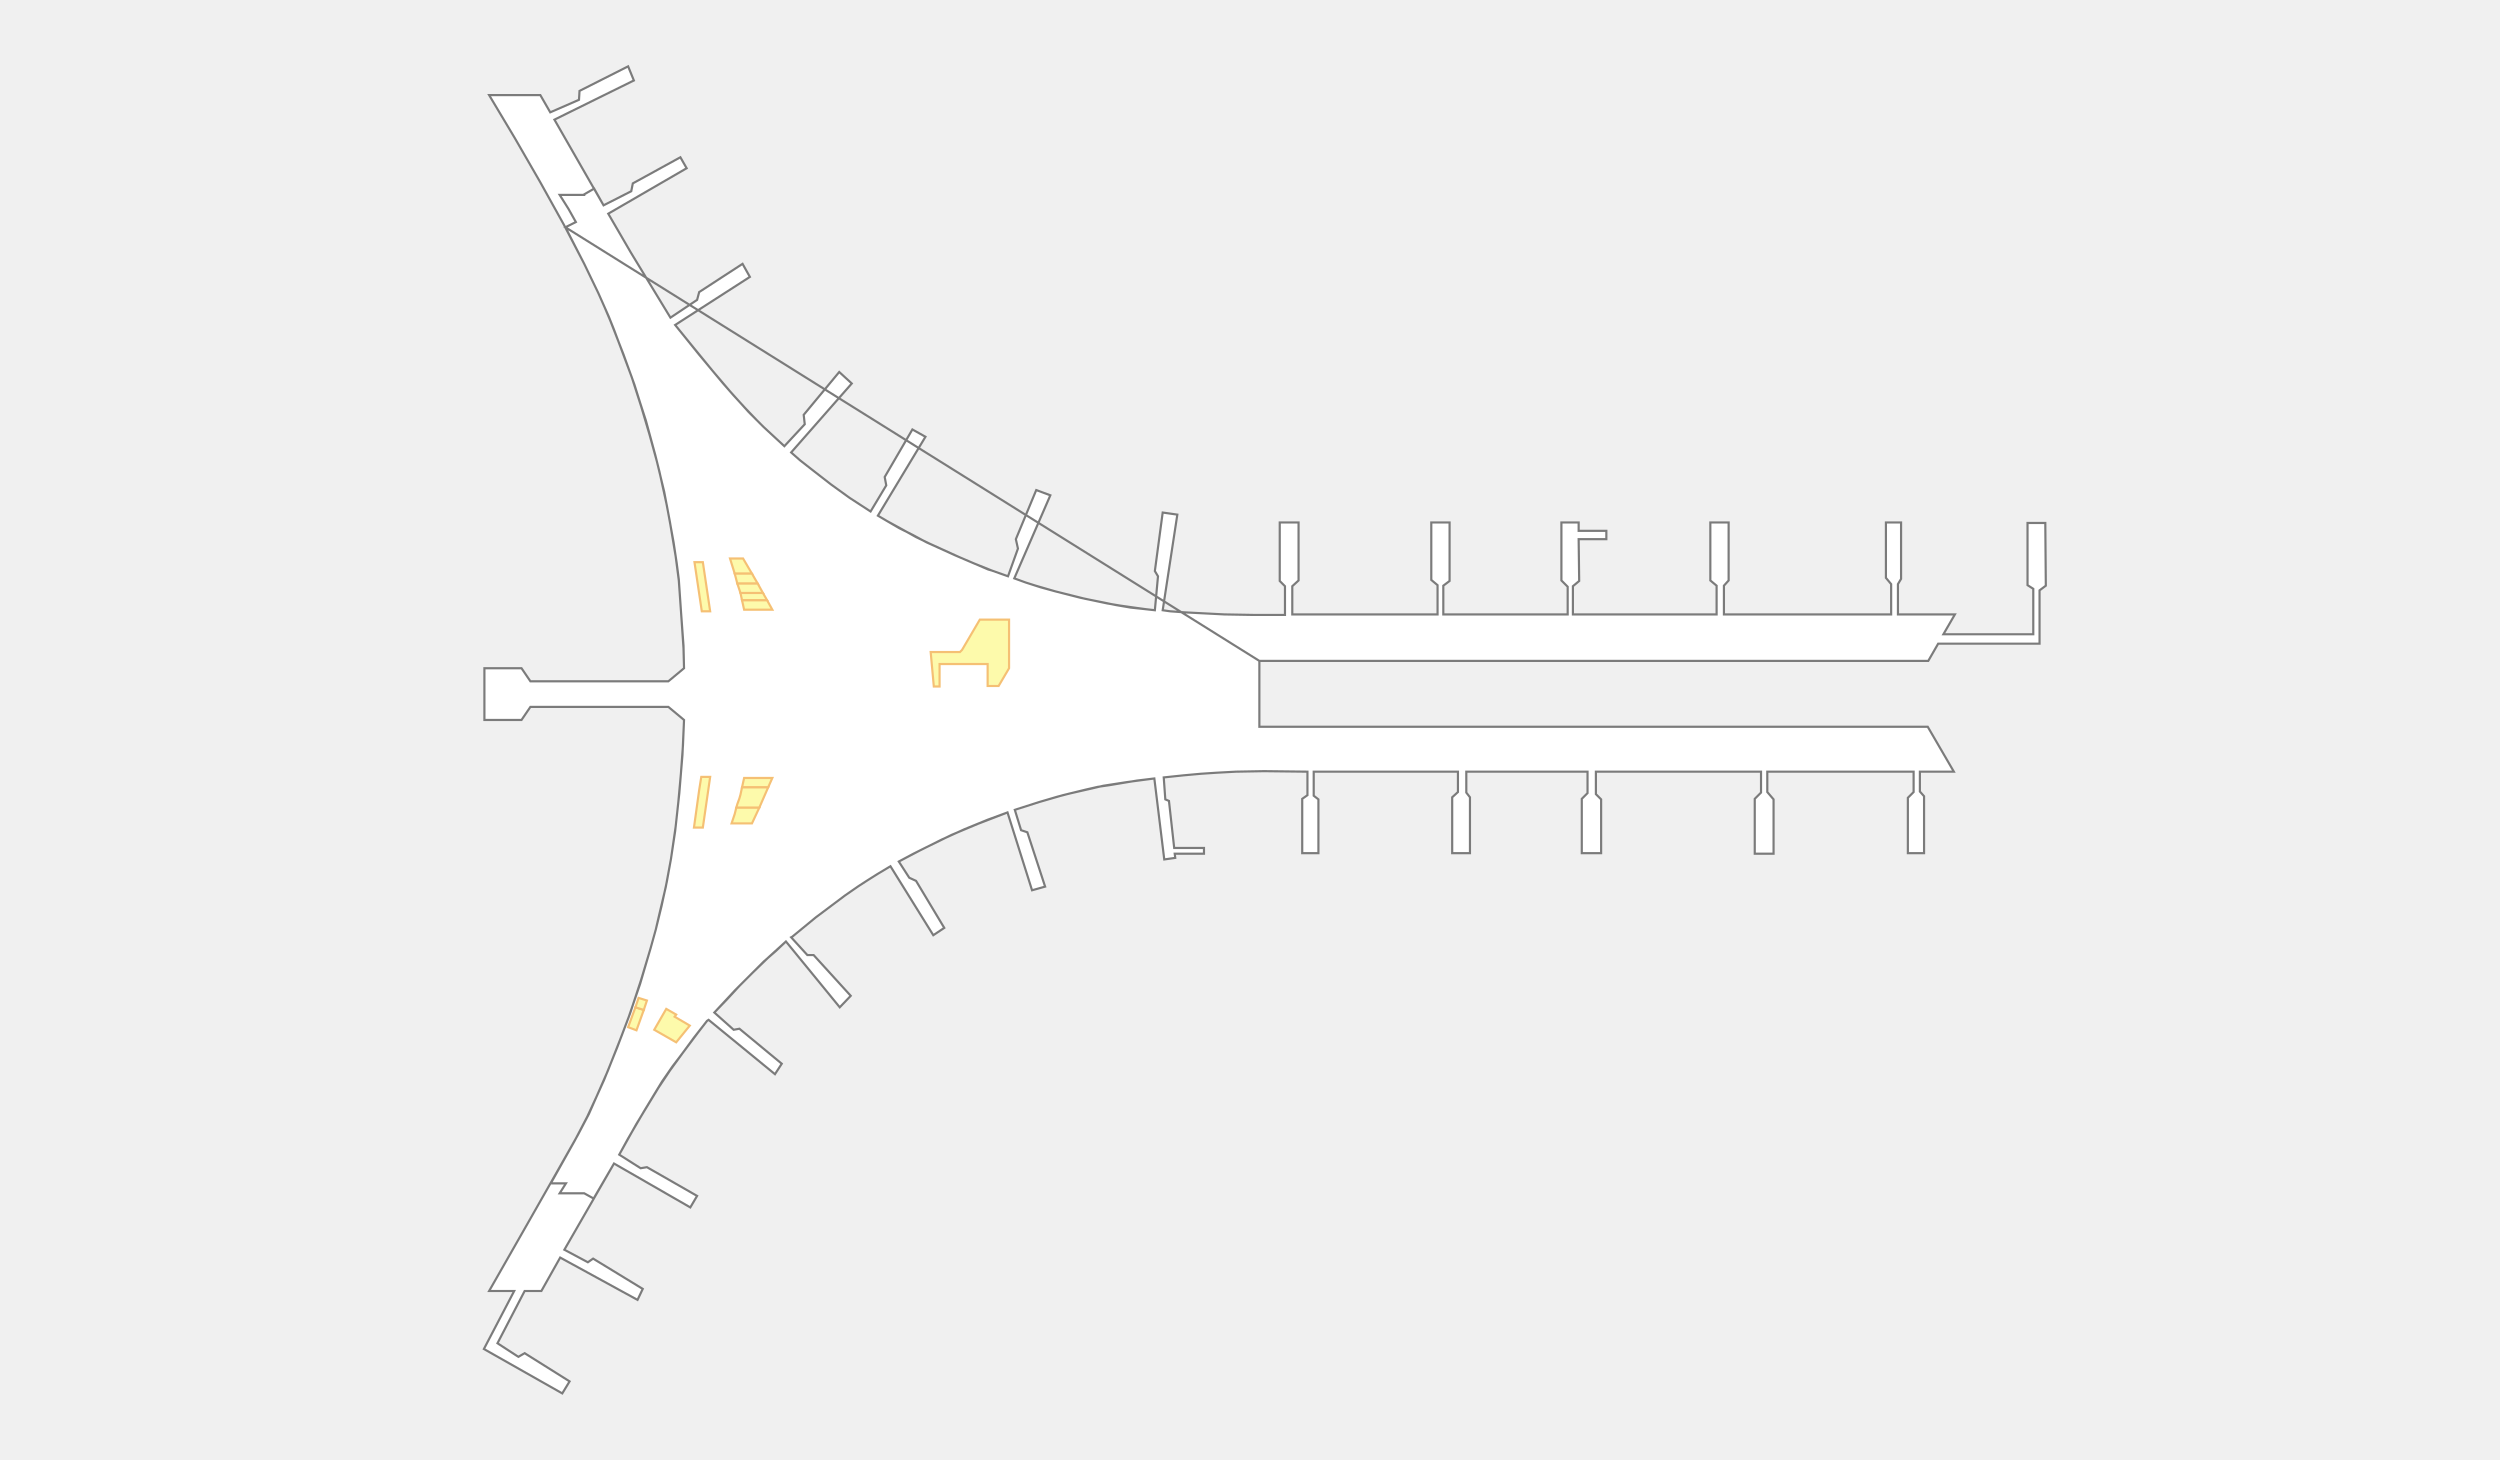
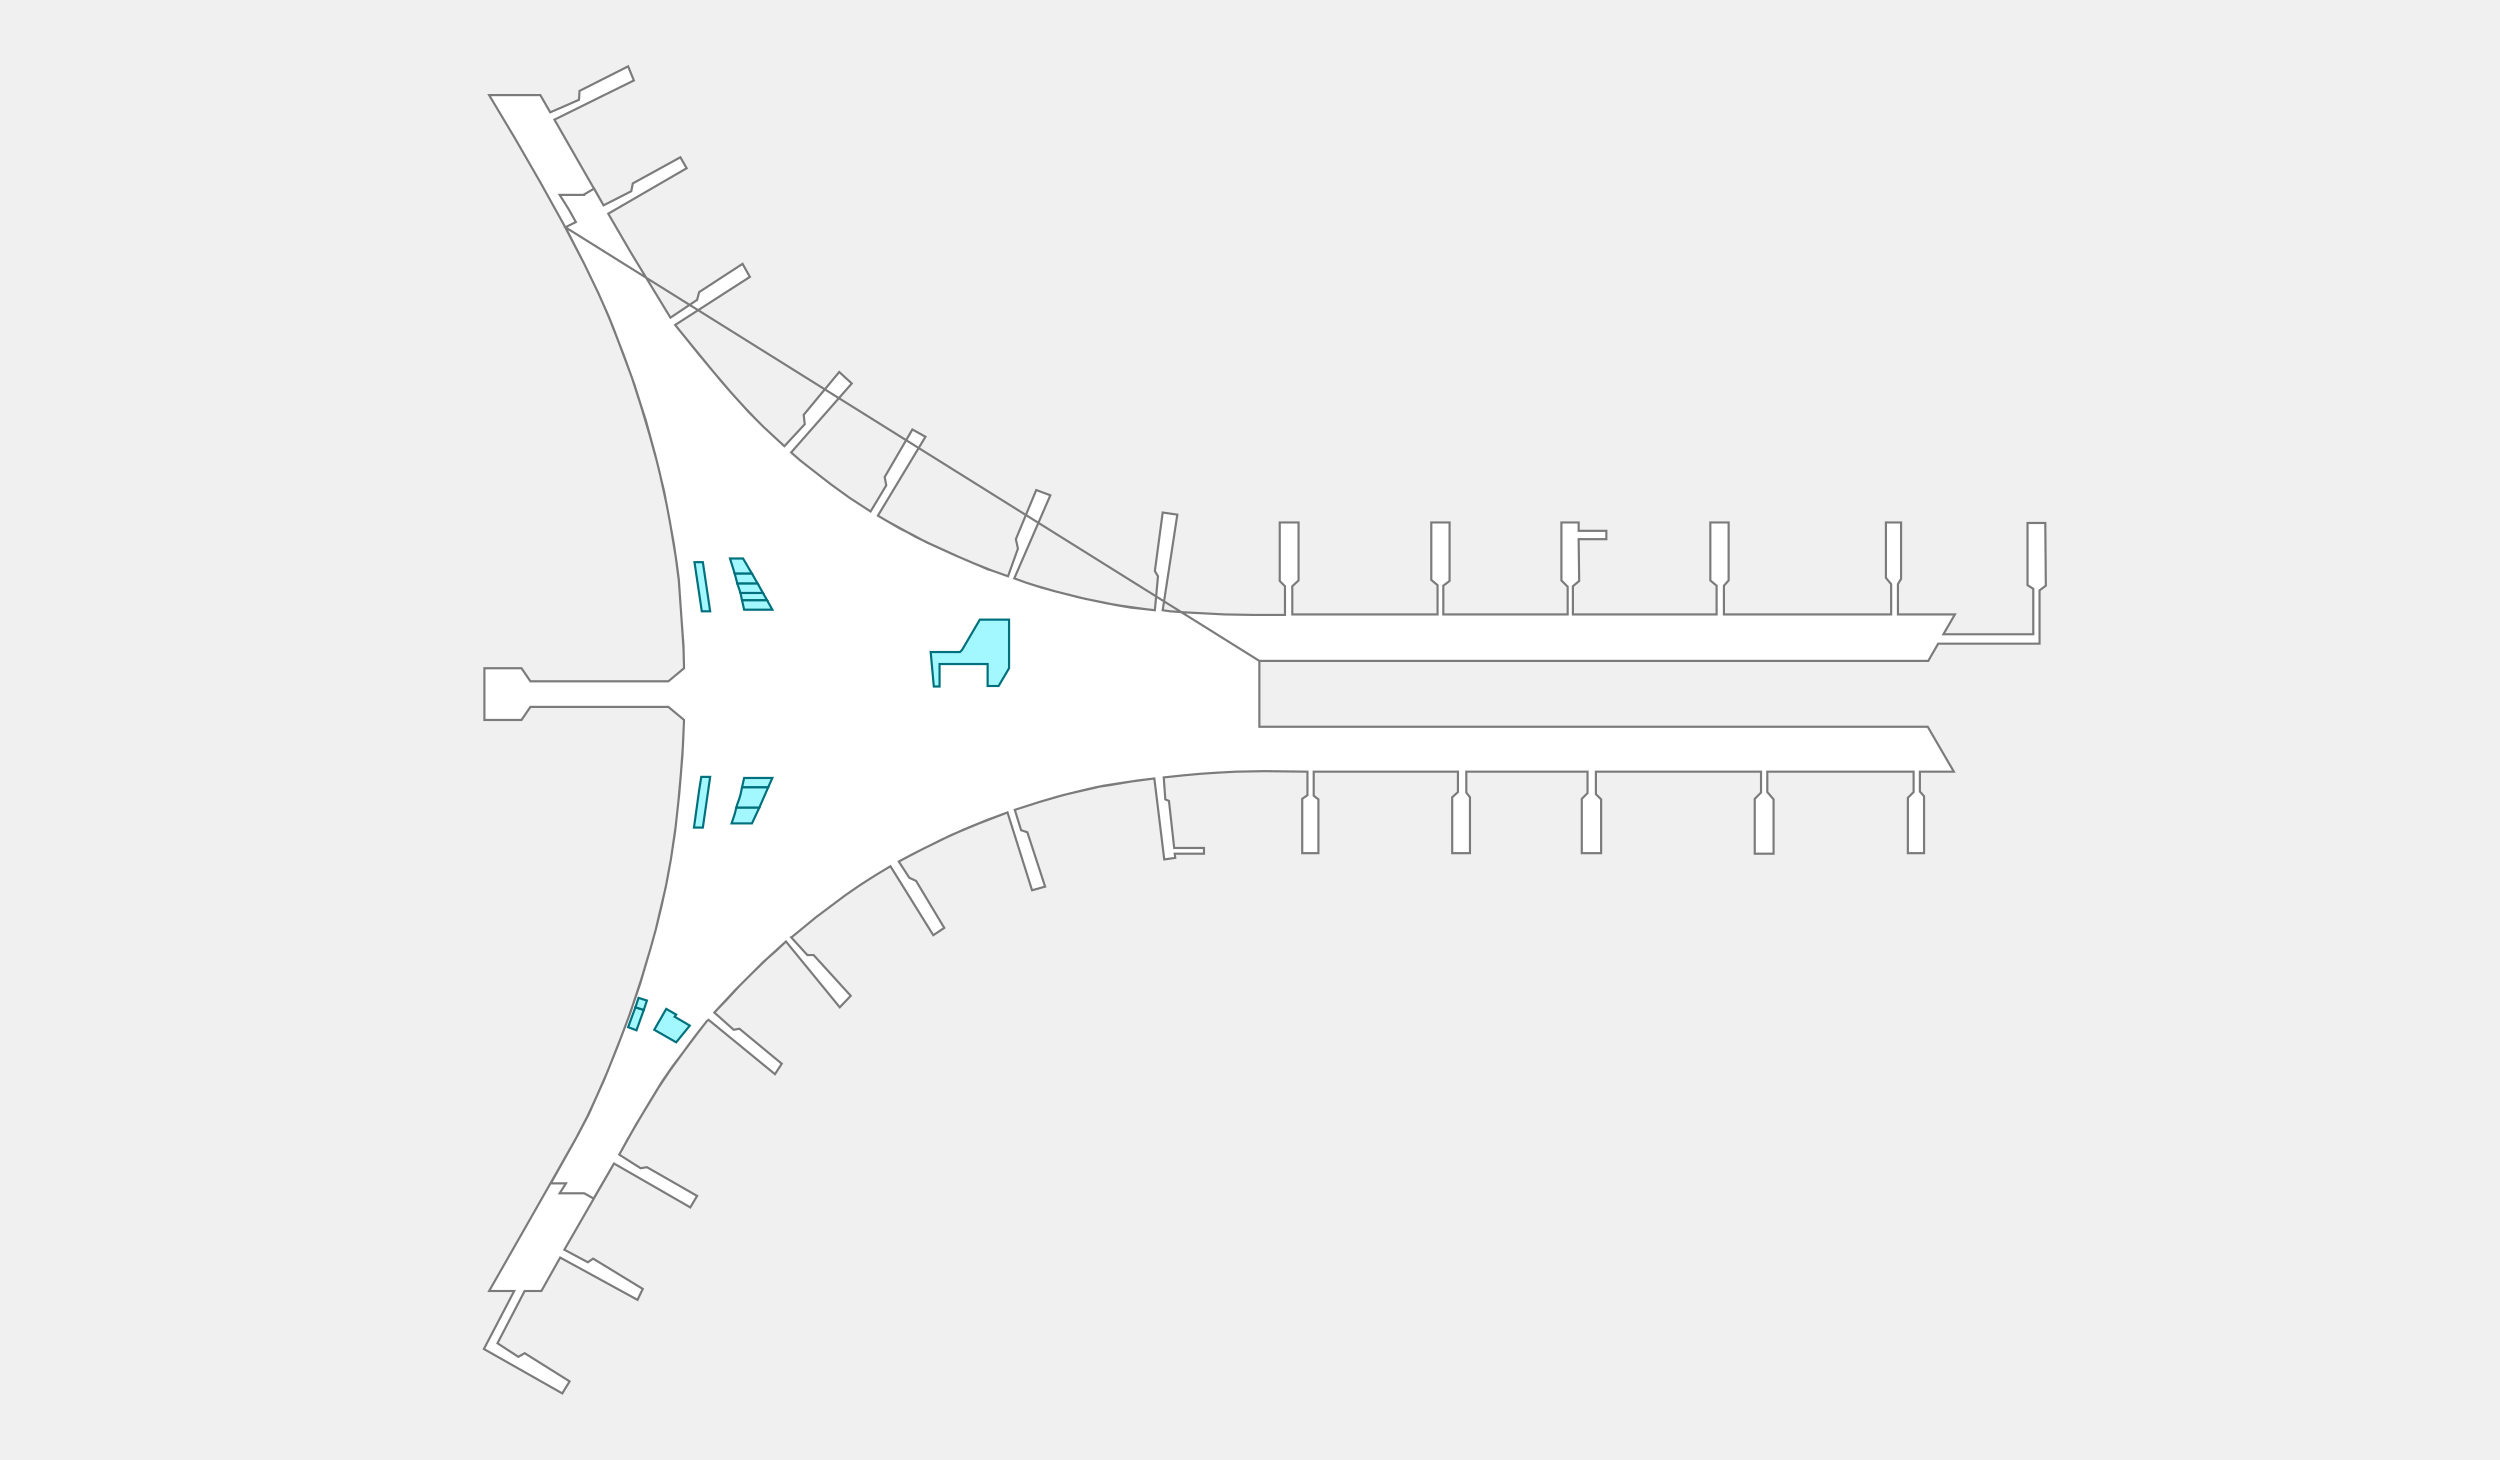
<svg xmlns="http://www.w3.org/2000/svg" width="1148.258pt" height="670.507pt" viewBox="0 0 1148.258 670.507" enable-background="new 0 0 1148.258 670.507" version="1.1">
  <g id="K3-F2" style="fill:#fff; stroke:#7b7b7b; stroke-width:1px;">
    <path d="     M578.432,303.56L578.432,333.796L885.409,333.796L897.409,354.434L881.808,354.434L881.808,363.552L883.729,365.712     L883.729,391.869L876.288,391.869L876.288,366.432L878.928,363.792L878.928,354.434L811.725,354.434L811.725,363.792     L814.605,367.152L814.605,392.109L805.964,392.109L805.964,366.912L808.844,364.032L808.844,354.434L733,354.434     L733,364.752L735.4,367.152L735.4,391.869L726.52,391.869L726.52,366.912L729.16,364.272L     729.16,354.434L673.477,354.434L673.477,364.032L675.157,366.192L675.157,391.869L666.997,391.869L     666.997,366.192L669.637,363.792L669.637,354.434L603.393,354.434L603.393,365.472L605.553,367.152L     605.553,391.869L598.113,391.869L598.113,366.912L600.513,365.232L600.513,354.434L580.592,354.194L     567.631,354.434L558.751,354.914L551.55,355.393L543.63,356.113L534.509,357.073L535.229,367.152L     536.909,367.872L539.31,389.469L552.99,389.469L552.99,392.109L539.55,392.109L539.79,394.028L534.749,394.748     L530.189,357.553L522.269,358.513L509.308,360.673L504.268,361.393L498.987,362.593L488.187,365.232L477.386,368.352     L466.106,371.951L468.986,381.31L471.866,382.27L480.026,407.227L474.026,408.906L462.745,373.151L453.625,376.511     L443.064,380.83L432.504,385.63L422.423,390.669L412.823,395.708L417.623,403.147L420.743,404.587L     433.704,426.184L428.664,429.544L408.982,397.868L402.982,401.467L398.422,404.347L394.342,406.987L388.101,411.306     L382.341,415.626L374.661,421.385L363.86,430.264L363.38,430.504L370.82,438.663L373.701,438.663     L390.741,457.38L385.701,462.659L360.98,432.423L353.059,439.622L345.619,446.821L337.699,454.74     L328.098,465.059L336.978,472.978L339.619,472.498L359.06,488.576L355.94,493.375L325.458,468.419L324.738,468.899     L320.658,474.178L313.457,483.777L307.697,491.696L302.417,499.615L292.336,516.172L284.416,530.331L294.256,536.57     L297.136,536.09L320.178,549.288L317.057,554.567L282.015,534.41L259.214,574.005L270.015,579.764L     272.415,578.084L295.216,592.002L292.816,597.042L257.294,577.604L248.654,592.962L240.973,592.962L228.493,616.959     L238.093,623.198L240.973,621.519L261.614,634.477L258.254,639.996L222.252,619.599L236.173,592.962L224.652,592.962     L242.173,562.246L256.094,537.77L265.455,521.212L270.495,511.613L274.095,503.454L277.455,496.015     L283.456,481.137L289.456,465.299L294.496,449.941L298.816,435.543L301.217,426.904L302.657,420.665L305.777,407.467     L308.177,394.508L310.337,379.63L312.017,364.272L312.737,355.393L313.457,346.755L314.177,330.677L306.977,324.677     L243.613,324.677L239.533,330.677L222.492,330.677L222.492,306.92L239.533,306.92L243.613,312.919L306.977,312.919     L314.177,306.92L313.937,297.801L311.777,266.125L310.817,258.686L309.377,249.087L307.937,241.168L     306.257,232.05L304.577,224.371L302.897,216.692L300.977,209.013L298.816,201.094L296.656,193.175L294.016,185.016     L291.376,176.617L286.336,162.699L280.335,147.341L277.695,141.102L274.815,134.622L268.335,121.184L     258.974,103.186L248.174,83.749L236.413,63.352L224.652,43.674L248.174,43.674L252.734,51.593L265.935,45.834     L266.175,41.755L288.496,30.476L291.136,36.955L254.654,54.953L277.215,94.308L289.936,87.829L290.656,84.229     L312.497,72.231L315.377,77.27L279.375,98.147L289.696,115.905L307.937,145.901L320.178,137.742L321.138,134.142     L341.059,121.184L344.419,127.183L310.097,149.26L321.138,162.939L331.938,175.897L336.978,181.656L     342.259,187.415L347.539,192.935L350.659,196.054L360.26,204.933L369.62,194.854L369.14,190.535L     385.461,170.858L391.221,176.137L363.38,207.813L367.46,211.412L372.98,215.732L381.621,222.451L     390.261,228.69L399.862,234.929L407.062,222.931L406.342,219.091L419.063,197.254L425.063,200.614L403.222,236.849     L407.302,239.249L413.063,242.608L419.303,245.728L425.543,249.087L438.744,255.087L445.464,257.966L     453.865,261.566L455.545,262.046L462.985,264.685L467.546,251.967L466.586,247.648L475.946,225.091L     482.426,227.49L465.866,265.645L471.146,267.565L475.706,269.005L484.827,271.644L496.107,274.524L     508.588,277.164L514.348,278.124L521.069,279.083L526.349,279.803L530.429,280.283L531.869,264.685L530.429,262.286     L534.029,235.409L540.75,236.369L534.029,280.283L537.389,280.763L543.87,281.243L562.351,282.203L575.792,282.443     L590.192,282.443L590.192,269.245L587.792,266.845L587.792,239.969L596.433,239.969L596.433,266.605L593.553,269.245     L593.553,282.203L660.276,282.203L660.276,268.765L657.396,266.365L657.396,239.969L665.797,239.969     L665.797,266.845L662.916,269.005L662.916,282.203L720.04,282.203L720.04,269.485L717.159,266.605     L717.159,239.969L725.08,239.969L725.08,243.808L737.801,243.808L737.801,247.648L725.08,247.648L725.32,266.845     L722.44,269.245L722.44,282.203L788.443,282.203L788.443,269.005L785.563,266.605L785.563,239.969     L793.964,239.969L793.964,266.605L791.803,269.005L791.803,282.203L868.608,282.203L868.608,268.285     L866.208,265.405L866.208,239.969L873.168,239.969L873.168,265.885L871.728,268.285L871.728,282.203     L897.889,282.203L892.609,291.322L933.891,291.322L933.891,270.445L931.251,268.765L931.251,240.209L939.412,240.209     L939.652,269.005L936.771,271.164L936.771,295.641L890.209,295.641L885.649,303.56L578.432,303.56    L259.694,104.386L264.495,101.987L261.134,95.987L259.934,94.068L257.054,89.508L268.335,89.508L268.335,89.268     L272.895,86.629L277.215,94.308L289.936,87.829L290.656,84.229L312.497,72.231L315.377,77.27L279.375,98.147     L289.696,115.905L307.937,145.901L320.178,137.742L321.138,134.142L341.059,121.184L344.419,127.183L310.097,149.26     L318.497,159.579L327.138,170.138L335.298,179.736L343.939,189.335L350.659,196.054L360.26,204.933     L369.62,194.854L369.14,190.535L385.461,170.858L391.221,176.137L363.38,207.813L367.46,211.412     L372.98,215.732L381.621,222.451L390.261,228.69L399.862,234.929L407.062,222.931L406.342,219.091L     419.063,197.254L425.063,200.614L403.222,236.849L407.302,239.249L414.743,243.328L420.743,246.688L427.223,249.807     L440.424,255.807L447.145,258.686L455.545,262.046L462.985,264.685L467.546,251.967L466.586,247.648     L475.946,225.091L482.426,227.49L465.866,265.645L471.146,267.565L477.866,269.725L484.827,271.644     L491.547,273.324L498.267,275.004L506.668,276.684L512.428,277.884L519.389,279.083L523.949,279.563L     530.429,280.283L531.869,264.685L530.429,262.286L534.029,235.409L540.75,236.369L534.029,280.283L537.389,280.763     L543.87,281.243L562.351,282.203L575.792,282.443L590.192,282.443L590.192,269.245L587.792,266.845L587.792,239.969     L596.433,239.969L596.433,266.605L593.553,269.245L593.553,282.203L660.276,282.203L660.276,268.765     L657.396,266.365L657.396,239.969L665.797,239.969L665.797,266.845L662.916,269.005L662.916,282.203     L720.04,282.203L720.04,269.485L717.159,266.605L717.159,239.969L725.08,239.969L725.08,243.808L737.801,243.808     L737.801,247.648L725.08,247.648L725.32,266.845L722.44,269.245L722.44,282.203L788.443,282.203L788.443,269.005     L785.563,266.605L785.563,239.969L793.964,239.969L793.964,266.605L791.803,269.005L791.803,282.203     L868.608,282.203L868.608,268.285L866.208,265.405L866.208,239.969L873.168,239.969L873.168,265.885     L871.728,268.285L871.728,282.203L897.889,282.203L892.609,291.322L933.891,291.322L933.891,270.445L931.251,268.765     L931.251,240.209L939.412,240.209L939.652,269.005L936.771,271.164L936.771,295.641L890.209,295.641     L885.649,303.56L578.432,303.56L578.432,333.796L885.409,333.796L897.409,354.434L881.808,354.434L881.808,363.552     L883.729,365.712L883.729,391.869L876.288,391.869L876.288,366.432L878.928,363.792L878.928,354.434L811.725,354.434     L811.725,363.792L814.605,367.152L814.605,392.109L805.964,392.109L805.964,366.912L808.844,364.032L     808.844,354.434L733,354.434L733,364.752L735.4,367.152L735.4,391.869L726.52,391.869L726.52,366.912     L729.16,364.272L729.16,354.434L673.477,354.434L673.477,364.032L675.157,366.192L675.157,391.869L     666.997,391.869L666.997,366.192L669.637,363.792L669.637,354.434L603.393,354.434L603.393,365.472L     605.553,367.152L605.553,391.869L598.113,391.869L598.113,366.912L600.513,365.232L600.513,354.434L     580.592,354.194L567.631,354.434L558.751,354.914L551.55,355.393L543.63,356.113L534.509,357.073L     535.229,367.152L536.909,367.872L539.31,389.469L552.99,389.469L552.99,392.109L539.55,392.109L539.79,394.028     L534.749,394.748L530.189,357.553L517.468,359.233L506.668,360.913L501.628,362.113L491.067,364.512L485.547,365.952     L477.386,368.352L466.106,371.951L468.986,381.31L471.866,382.27L480.026,407.227L474.026,408.906L462.745,373.151     L455.305,376.031L449.065,378.43L437.064,383.47L425.303,389.229L419.543,392.109L412.823,395.708     L417.623,403.147L420.743,404.587L433.704,426.184L428.664,429.544L408.982,397.868L402.982,401.467L398.422,404.347     L394.342,406.987L388.101,411.306L382.341,415.626L374.661,421.385L363.86,430.264L363.38,430.504L     370.82,438.663L373.701,438.663L390.741,457.38L385.701,462.659L360.98,432.423L356.42,436.743L     350.899,441.542L345.619,446.821L339.619,452.821L334.098,458.82L328.098,465.059L336.978,472.978L339.619,472.498     L359.06,488.576L355.94,493.375L325.458,468.419L324.738,468.899L318.738,476.578L313.457,483.777L308.897,489.776     L304.097,496.735L301.457,501.054L295.936,510.173L288.496,522.892L284.416,530.331L294.256,536.57L     297.136,536.09L320.178,549.288L317.057,554.567L282.015,534.41L272.655,550.488L268.335,548.088L257.054,548.088     L259.934,543.529L252.974,543.529L264.014,523.851L269.775,512.813L274.095,503.454L279.135,491.936     L285.376,476.098L288.736,467.219L291.376,459.54L294.016,451.861L296.416,443.702L298.816,435.543L301.217,426.904     L303.857,416.106L306.257,405.067L308.177,394.508L310.097,381.79L311.537,368.592L312.737,355.393L     313.697,342.195L314.177,330.677L306.977,324.677L243.613,324.677L239.533,330.677L222.492,330.677L222.492,306.92     L239.533,306.92L243.613,312.919L306.977,312.919L314.177,306.92L313.937,296.601L312.737,280.283L     311.777,266.605L310.337,255.567L307.697,239.729L305.057,225.81L301.697,211.892L298.336,199.654L     294.496,186.696L290.176,173.257L284.896,159.099L282.015,151.42L279.615,145.421L274.815,134.622L     268.335,121.184L259.694,104.386 " />
  </g>
-   <g id="K3-F2-Store" style="fill:#fdfaab; stroke:#f5c074; stroke-width:1px;">
+   <g id="K3-F2-Store" style="fill:#a3f7ff; stroke:#00717c; stroke-width:1px;">
    <path id="K3-F2-S001" d="     M318.978,258.206L322.818,258.206L326.178,280.763L322.338,280.763L318.978,258.206z" />
    <path id="K3-F2-S002" d="     M335.298,256.526L341.299,256.526L345.379,263.486L337.459,263.486L335.298,256.526z" />
    <path id="K3-F2-S003" d="     M338.659,268.045L337.459,263.486L345.379,263.486L348.019,268.045L338.659,268.045z" />
    <path id="K3-F2-S004" d="     M350.419,272.364L340.099,272.364L338.659,268.045L348.019,268.045L350.419,272.364z" />
    <path id="K3-F2-S005" d="     M340.819,275.724L340.099,272.364L350.419,272.364L352.339,275.724L340.819,275.724z" />
    <path id="K3-F2-S006" d="     M341.779,280.043L340.819,275.724L352.339,275.724L354.739,280.043L341.779,280.043z" />
    <path id="K3-F2-S007" d="     M318.738,380.11L321.138,362.832L322.098,356.833L326.178,356.833L322.818,380.11L318.738,380.11z" />
    <path id="K3-F2-S008" d="     M354.739,357.313L352.819,361.633L352.339,361.633L340.819,361.633L341.779,357.313L354.739,357.313     L354.739,357.313z" />
    <path id="K3-F2-S009" d="     M348.499,370.991L338.179,370.991L338.659,369.312L339.619,366.672L340.099,364.992L340.819,361.633     L352.339,361.633L352.819,361.633L348.739,370.991L348.499,370.991z" />
    <path id="K3-F2-S010" d="     M348.499,370.991L348.739,370.991L345.379,378.19L336.018,378.19L337.459,373.871L338.179,370.991     L347.059,370.991L348.499,370.991z" />
    <path id="K3-F2-S011" d="     M306.017,463.379L310.577,466.019L309.857,466.979L316.817,471.058L310.577,478.737L300.496,472.978L     306.017,463.379z" />
    <path id="K3-F2-S012" d="     M295.696,463.859L292.336,473.218L288.496,471.778L291.856,462.659L295.696,463.859z" />
    <path id="K3-F2-S013" d="     M297.136,459.54L295.696,463.859L291.856,462.659L293.296,458.34L297.136,459.54z" />
    <path id="K3-F2-S014" d="     M463.465,302.84L463.465,306.92L458.665,315.079L453.625,315.079L453.625,305L431.544,305L431.544,315.319     L428.904,315.319L427.463,299.481L428.183,299.481L440.904,299.481L441.864,298.521L450.025,284.603L463.465,284.603     L463.465,302.84z" />
  </g>
</svg>
